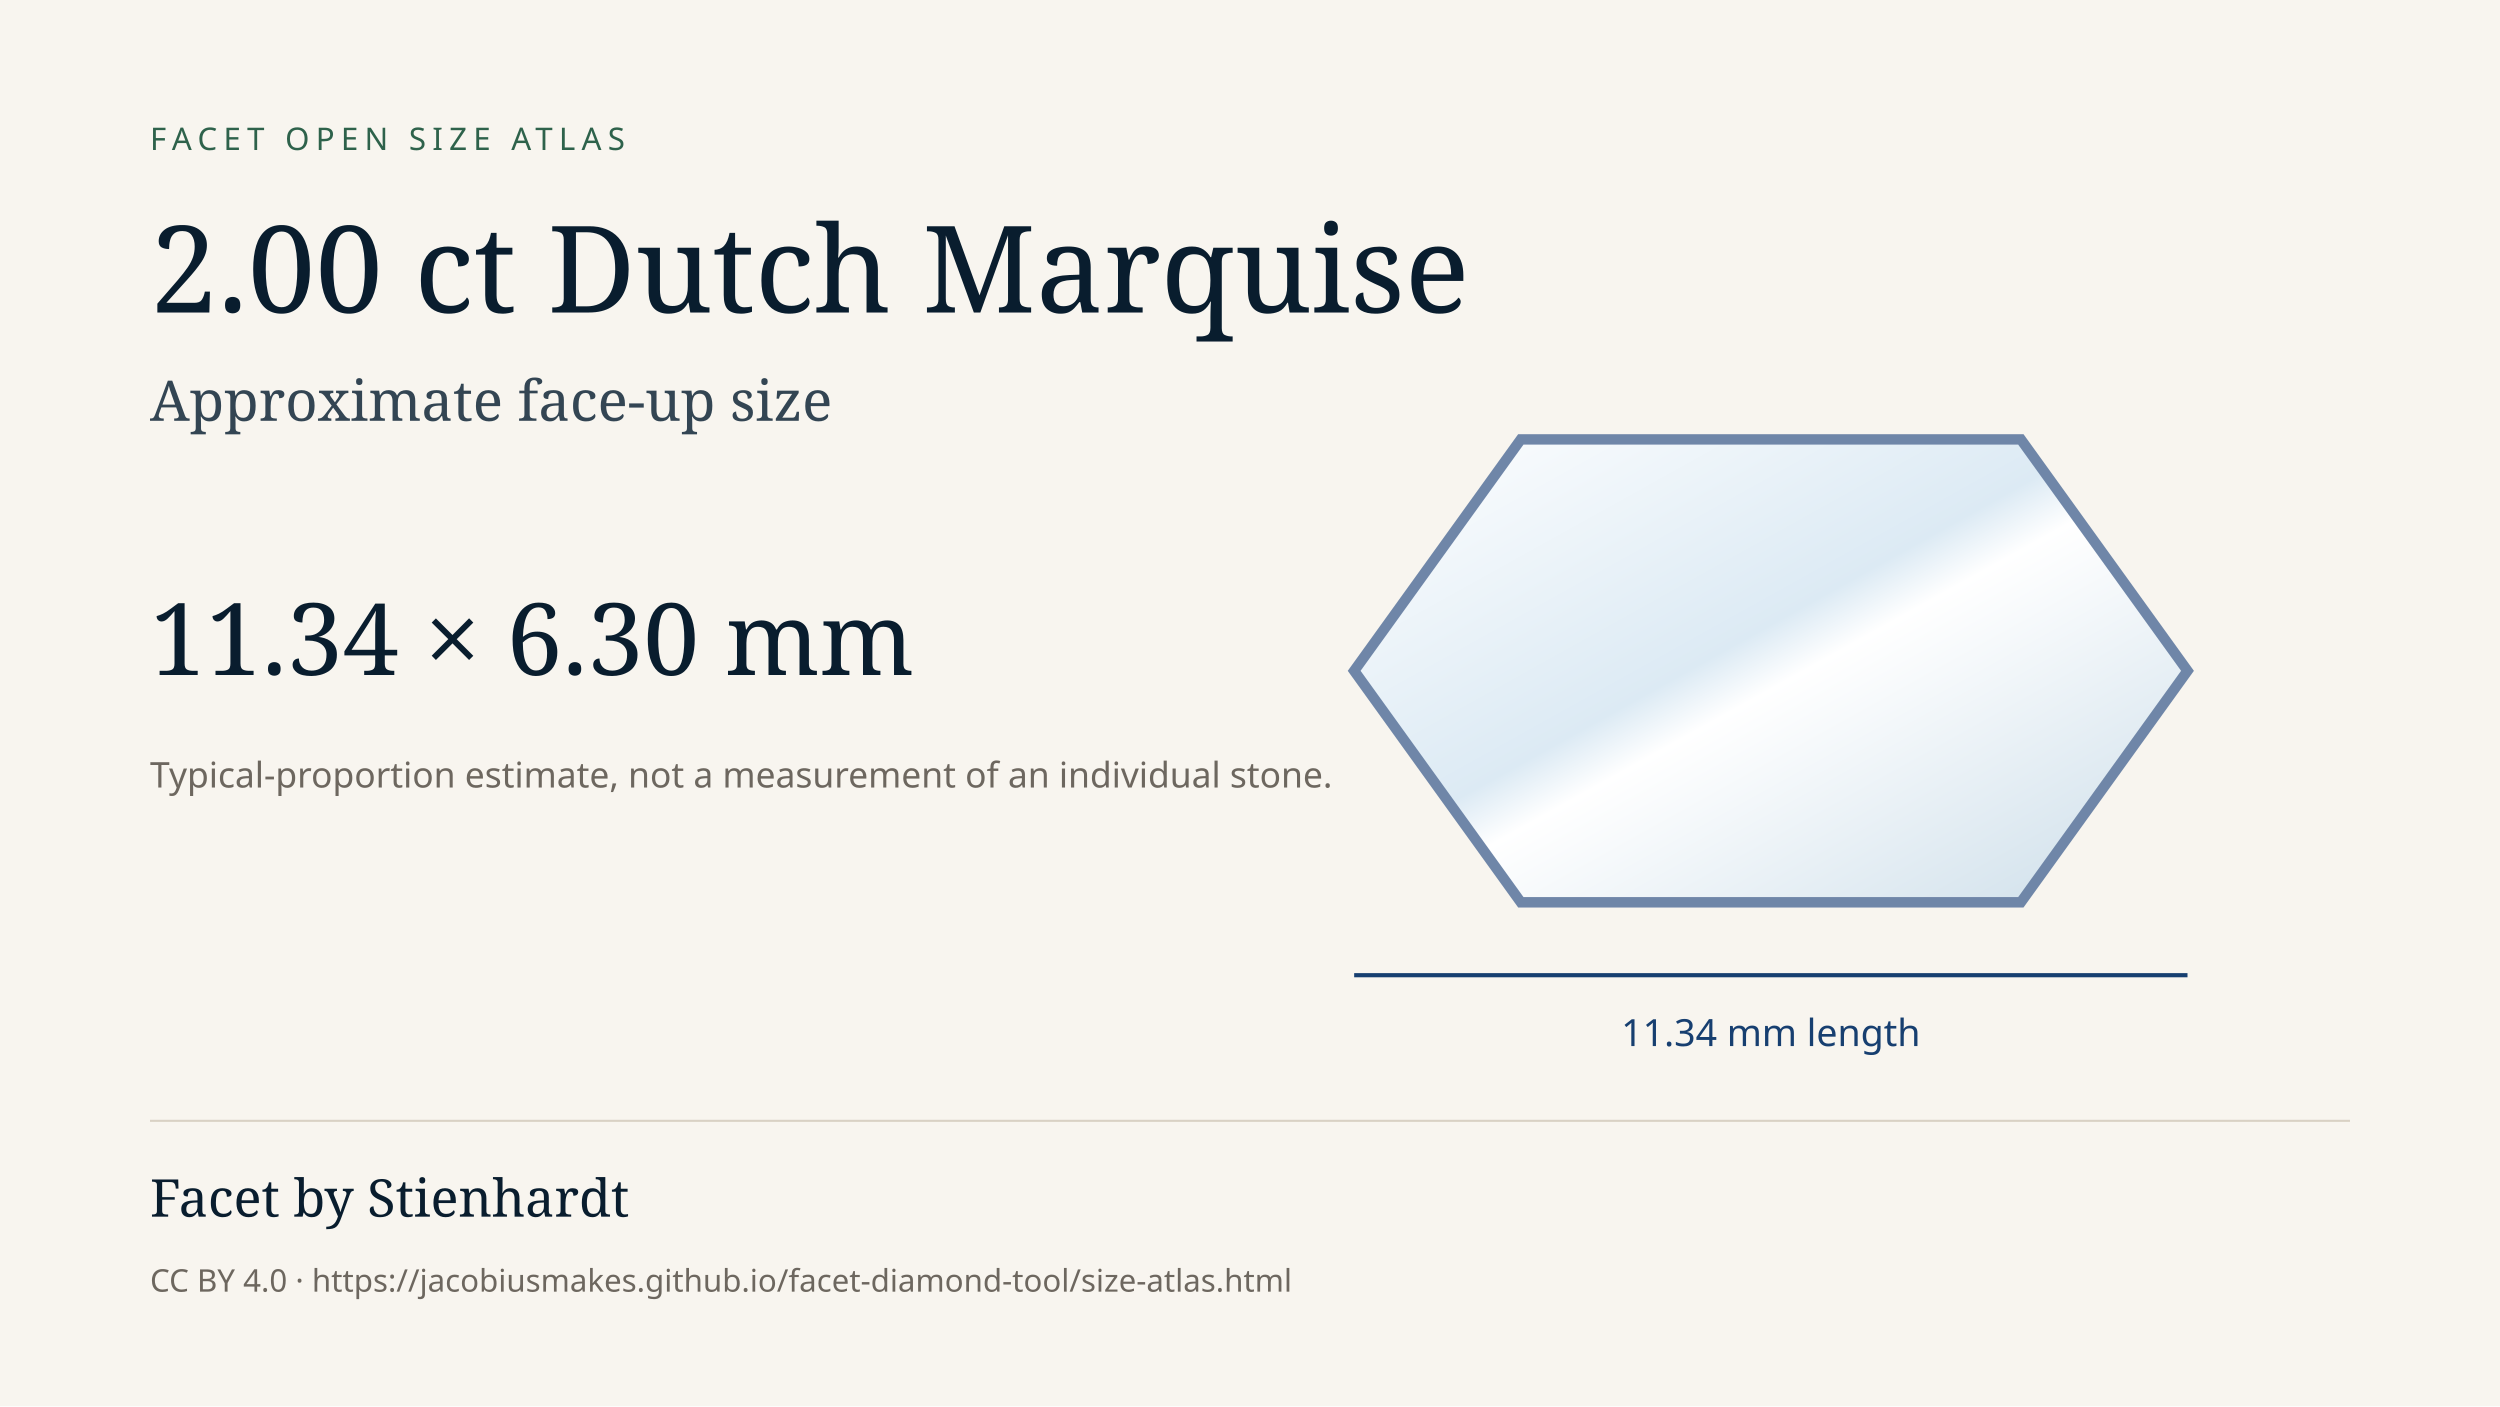
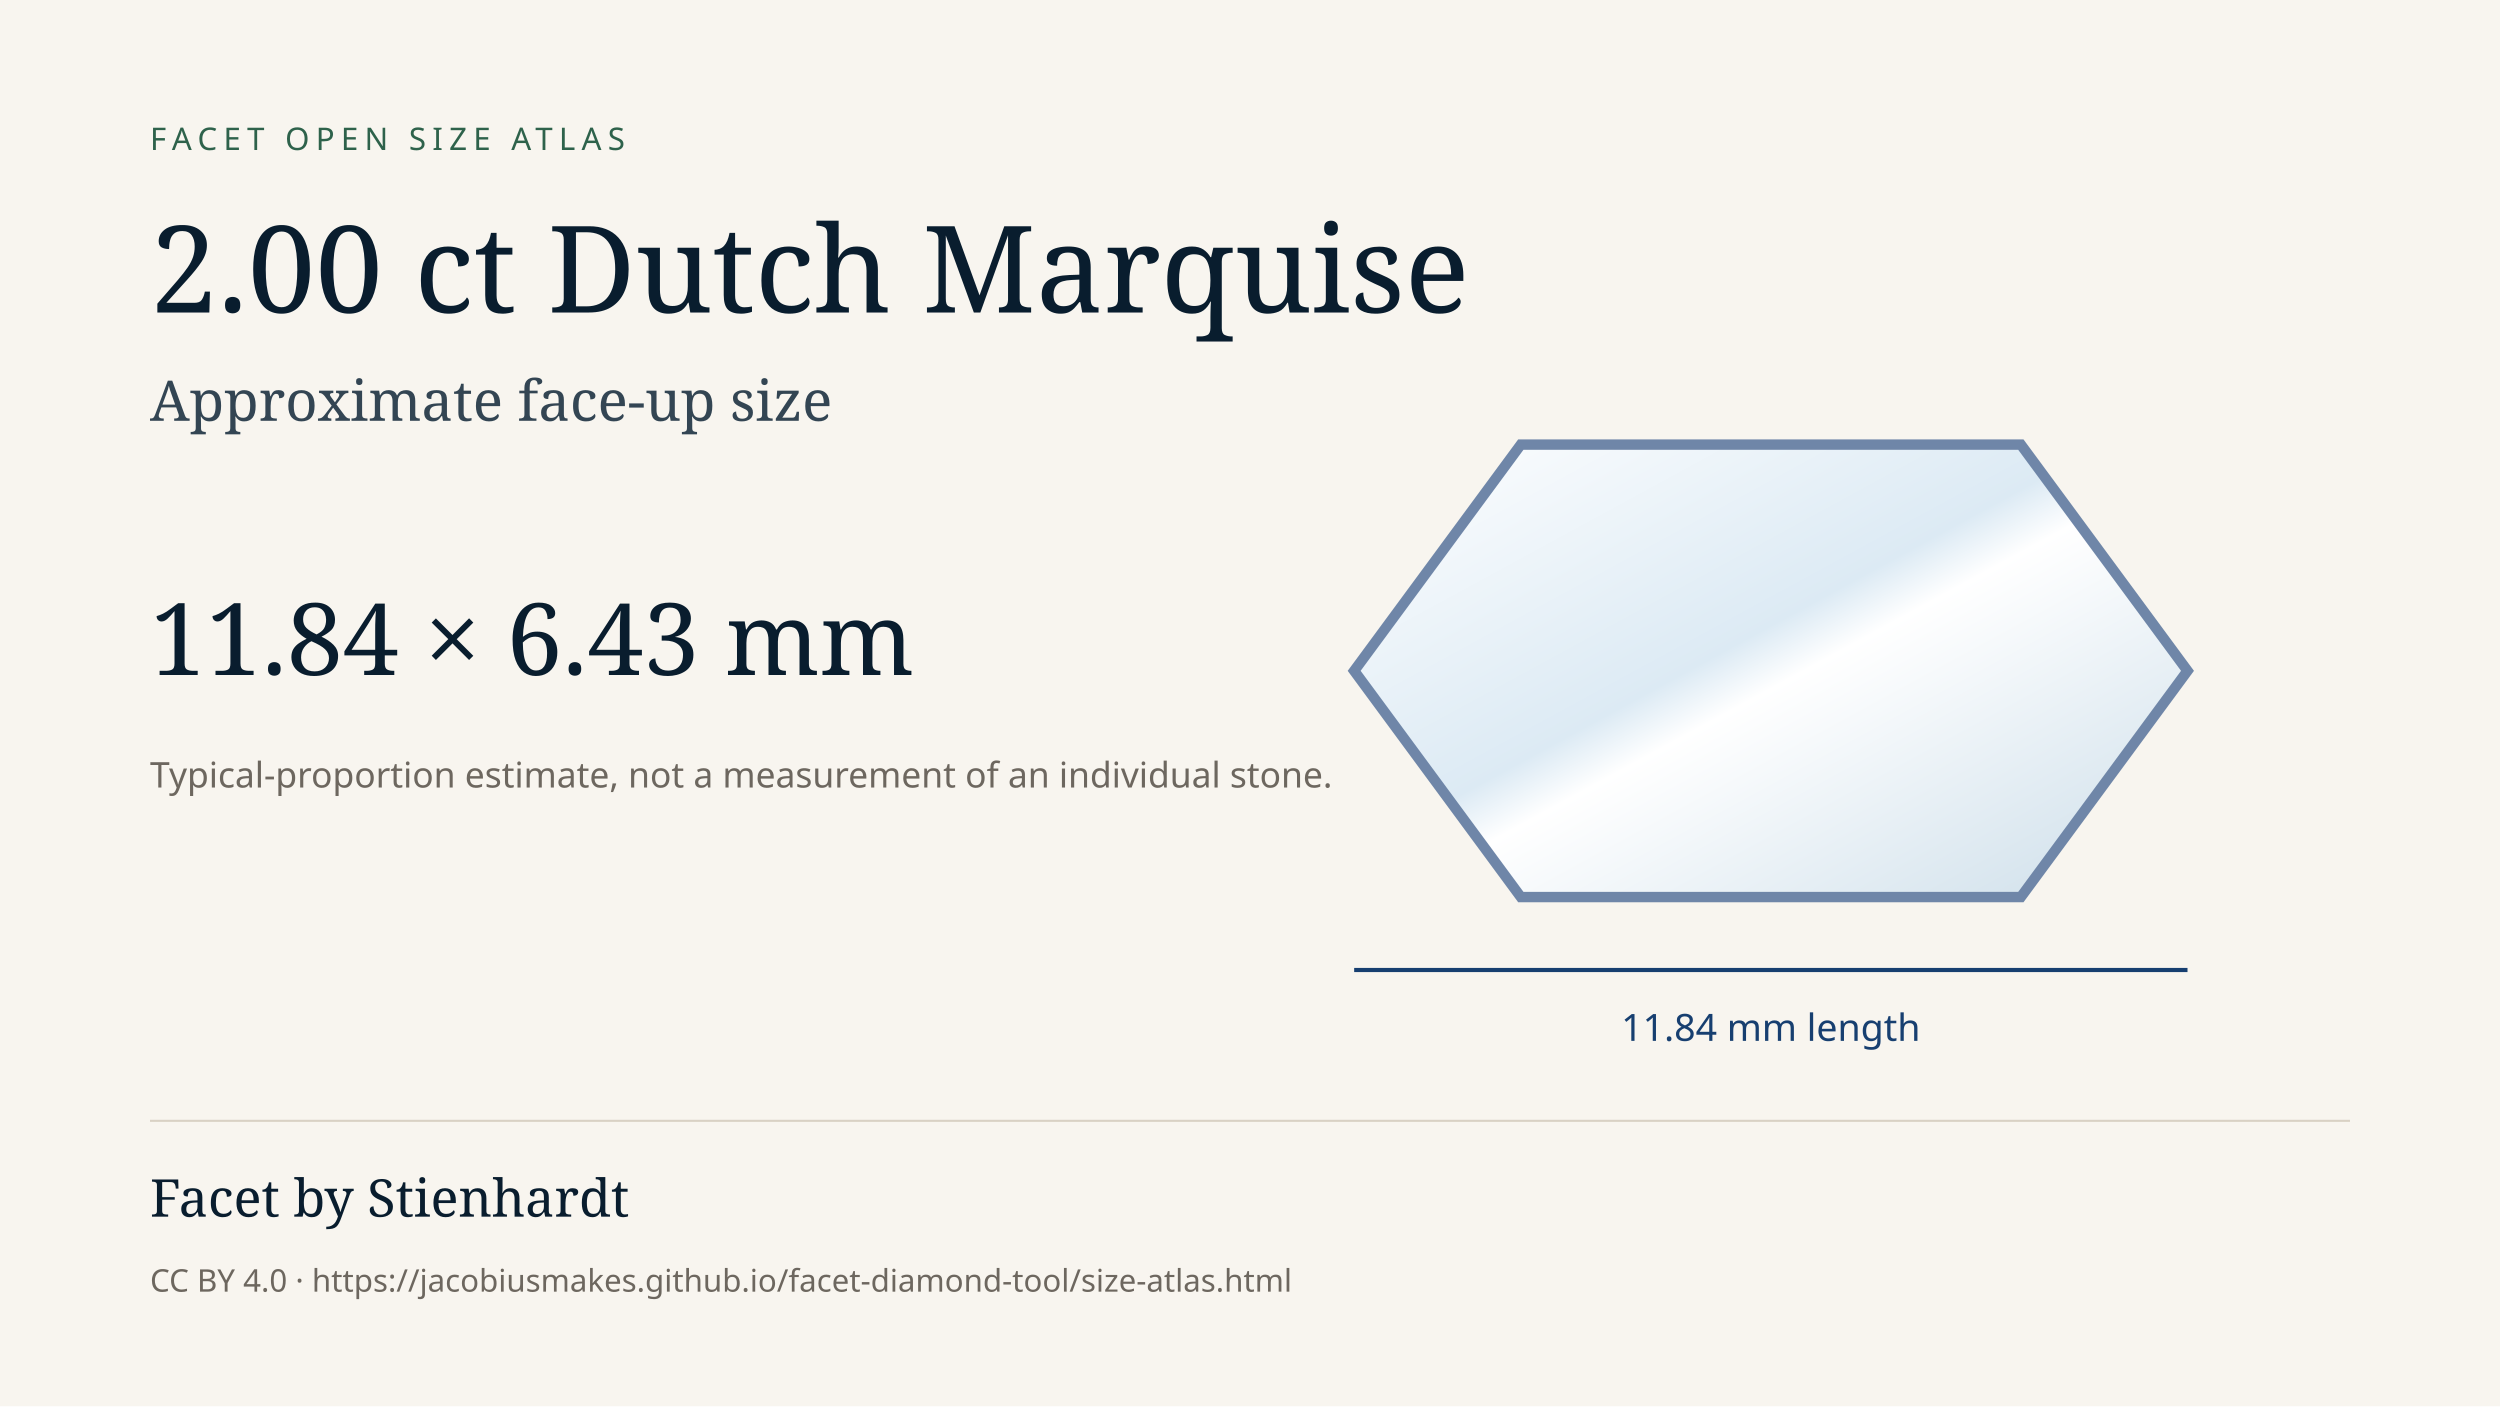
<svg xmlns="http://www.w3.org/2000/svg" width="1200" height="675" viewBox="0 0 1200 675" role="img" aria-labelledby="title description">
  <defs>
    <linearGradient id="paper" x1="0" y1="0" x2="1" y2="1">
      <stop stop-color="#fffdfa" />
      <stop offset="1" stop-color="#edf3f7" />
    </linearGradient>
    <linearGradient id="stone" x1="0" y1="0" x2="1" y2="1">
      <stop stop-color="#ffffff" />
      <stop offset="0.45" stop-color="#dceaf4" />
      <stop offset="0.52" stop-color="#ffffff" />
      <stop offset="1" stop-color="#cbdde9" />
    </linearGradient>
  </defs>
  <rect width="1200" height="675" fill="#f8f5ef" />
  <text x="72" y="72" fill="#2e624b" font-family="Verdana, sans-serif" font-size="15" letter-spacing="3">FACET OPEN SIZE ATLAS</text>
  <text x="72" y="150" fill="#091d2e" font-family="Georgia, serif" font-size="58">2.00 ct Dutch Marquise</text>
  <text x="72" y="202" fill="#334553" font-family="Georgia, serif" font-size="27">Approximate face-up size</text>
  <g fill="url(#stone)" stroke="#6f86a8" stroke-width="5">
-     <polygon points="650.0,322 730.0,210.9 970.0,210.9 1050.0,322 970.0,433.1 730.0,433.1" />
+     <polygon points="650.0,322 730.0,213.4 970.0,213.4 1050.0,322 970.0,430.6 730.0,430.6" />
  </g>
-   <line x1="650.0" y1="468.1" x2="1050.0" y2="468.1" stroke="#173f70" stroke-width="2" />
-   <text x="850" y="502.1" fill="#173f70" text-anchor="middle" font-family="Verdana, sans-serif" font-size="18">11.34 mm length</text>
-   <text x="72" y="324" fill="#091d2e" font-family="Georgia, serif" font-size="48">11.34 × 6.30 mm</text>
+   <line x1="650.0" y1="465.6" x2="1050.0" y2="465.6" stroke="#173f70" stroke-width="2" />
+   <text x="850" y="499.6" fill="#173f70" text-anchor="middle" font-family="Verdana, sans-serif" font-size="18">11.84 mm length</text>
+   <text x="72" y="324" fill="#091d2e" font-family="Georgia, serif" font-size="48">11.84 × 6.43 mm</text>
  <text x="72" y="378" fill="#6d675f" font-family="Verdana, sans-serif" font-size="17">Typical-proportion estimate, not a measurement of an individual stone.</text>
  <line x1="72" y1="538" x2="1128" y2="538" stroke="#d9d1c4" />
  <text x="72" y="584" fill="#091d2e" font-family="Georgia, serif" font-size="25">Facet by Stienhardt</text>
  <text x="72" y="620" fill="#6d675f" font-family="Verdana, sans-serif" font-size="15">CC BY 4.0 · https://jacobiusmakes.github.io/facet-diamond-tool/size-atlas.html</text>
</svg>
